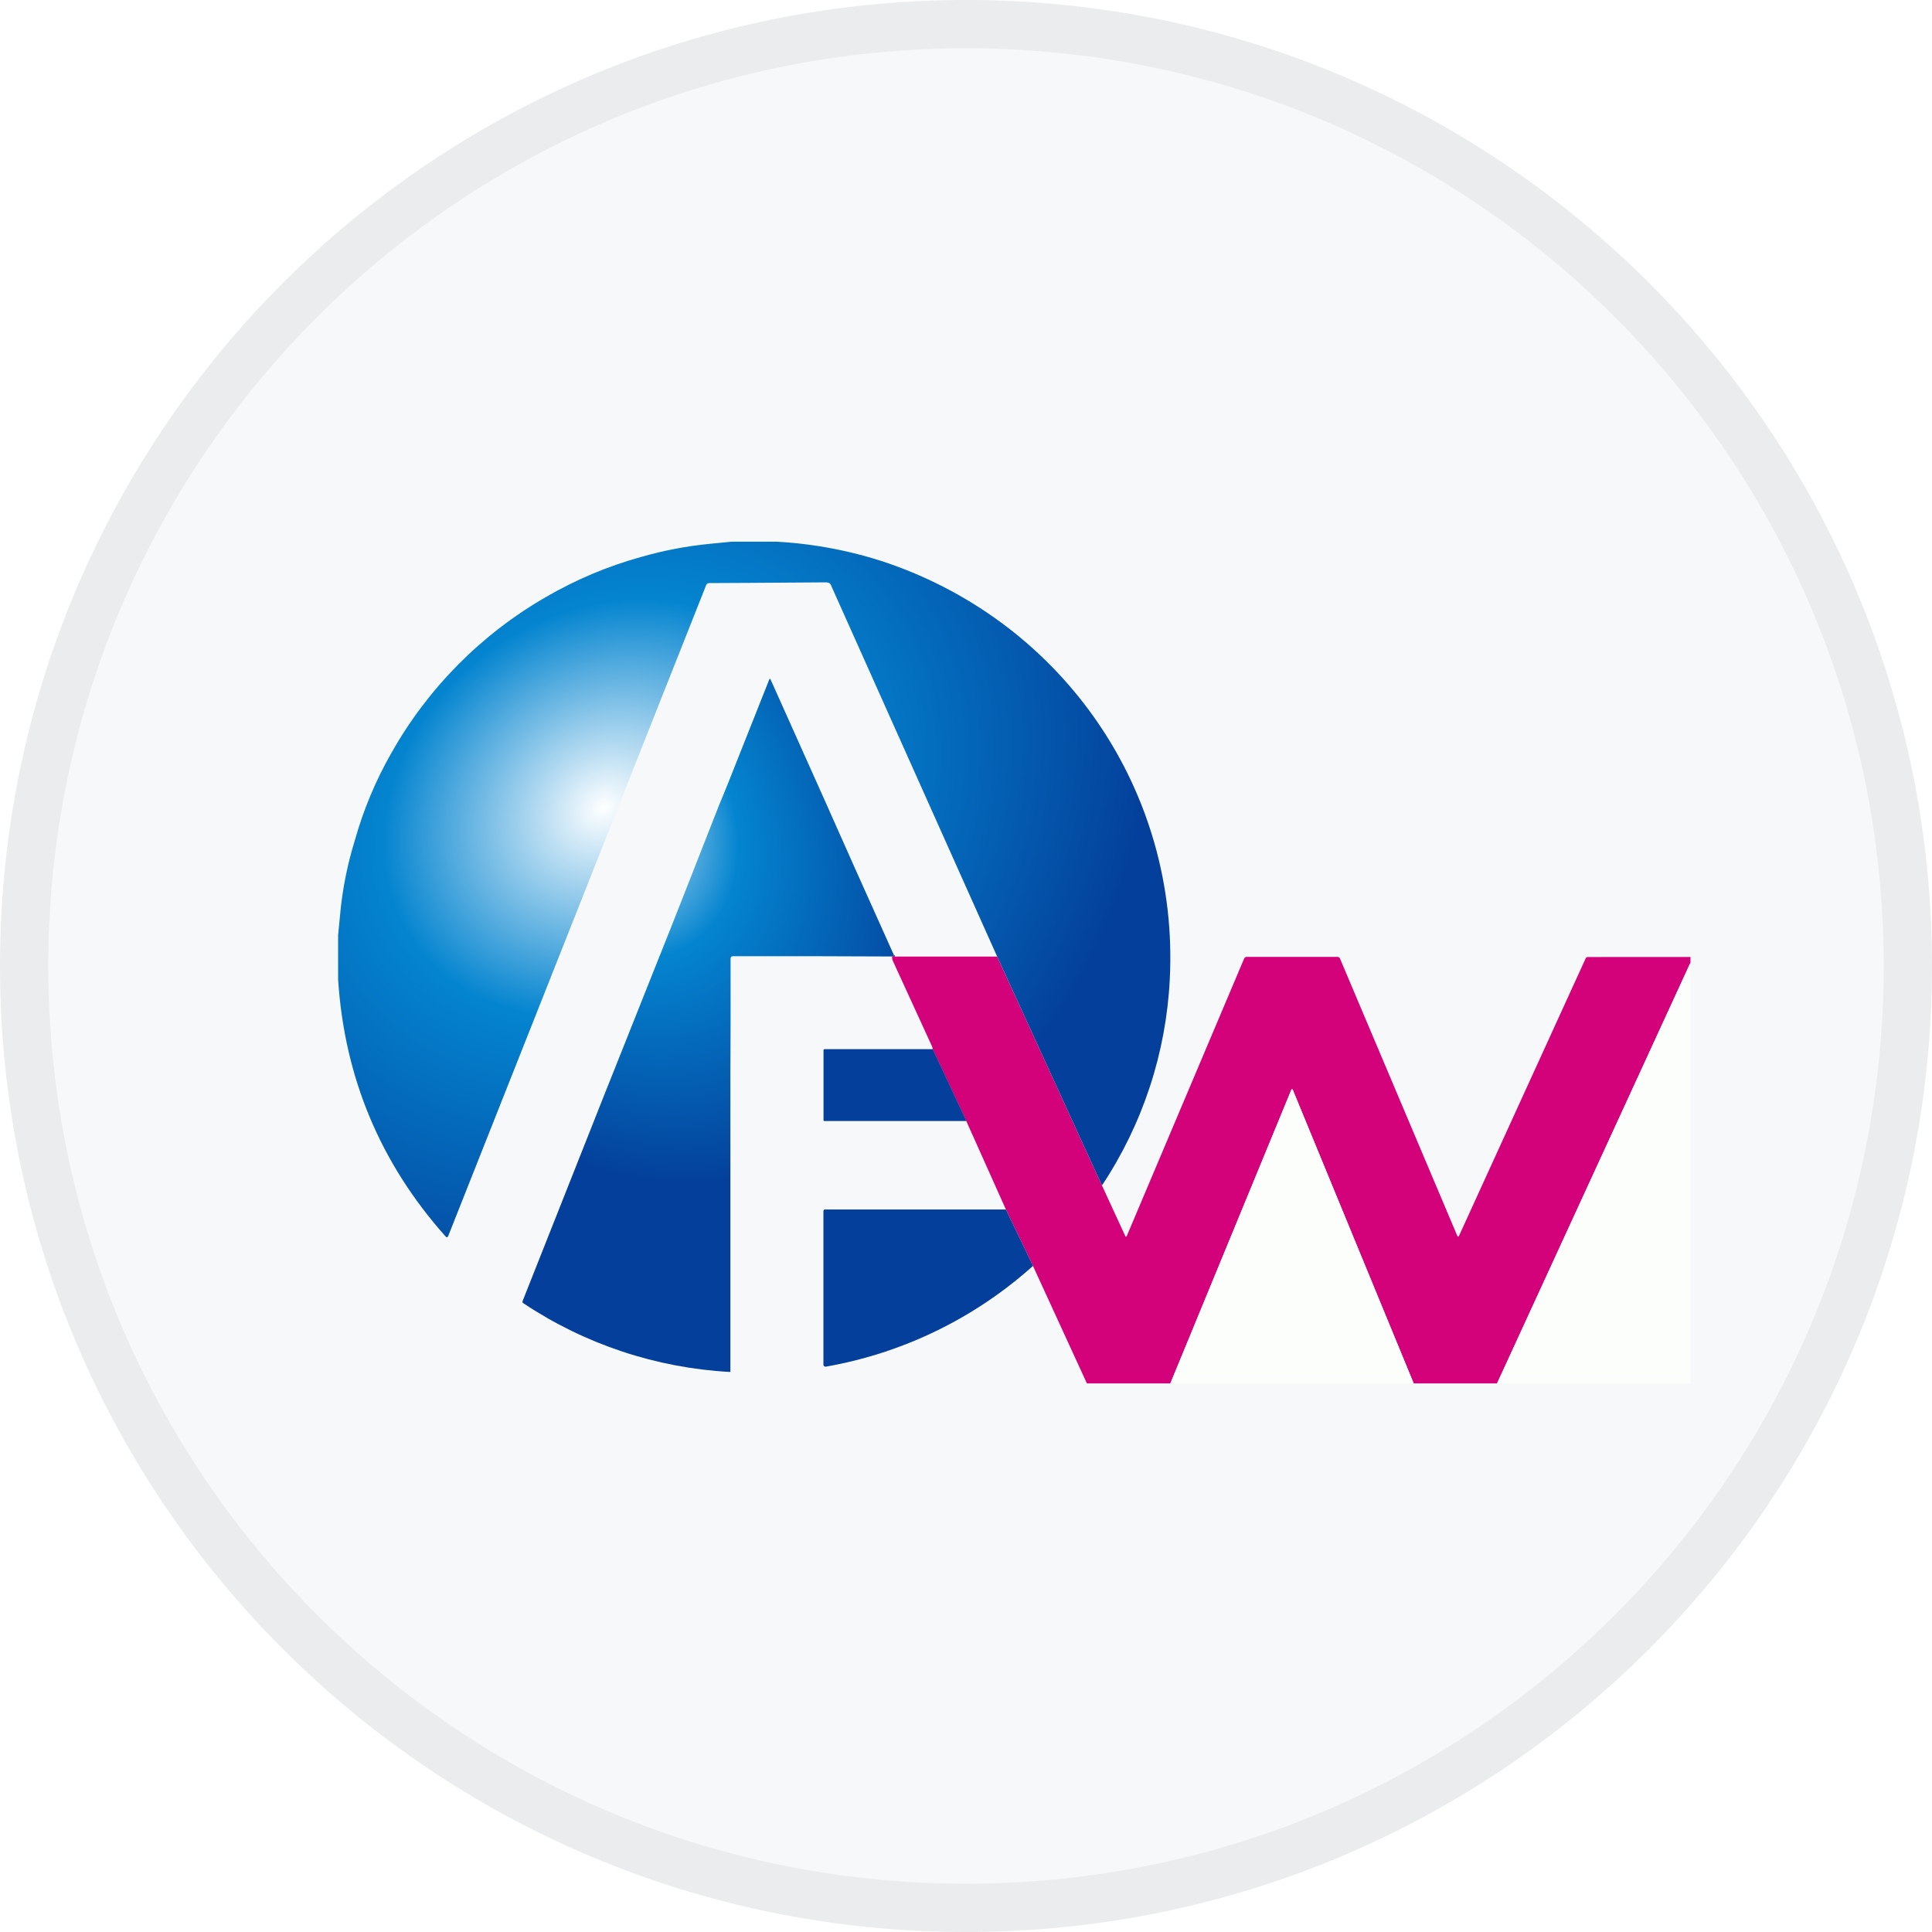
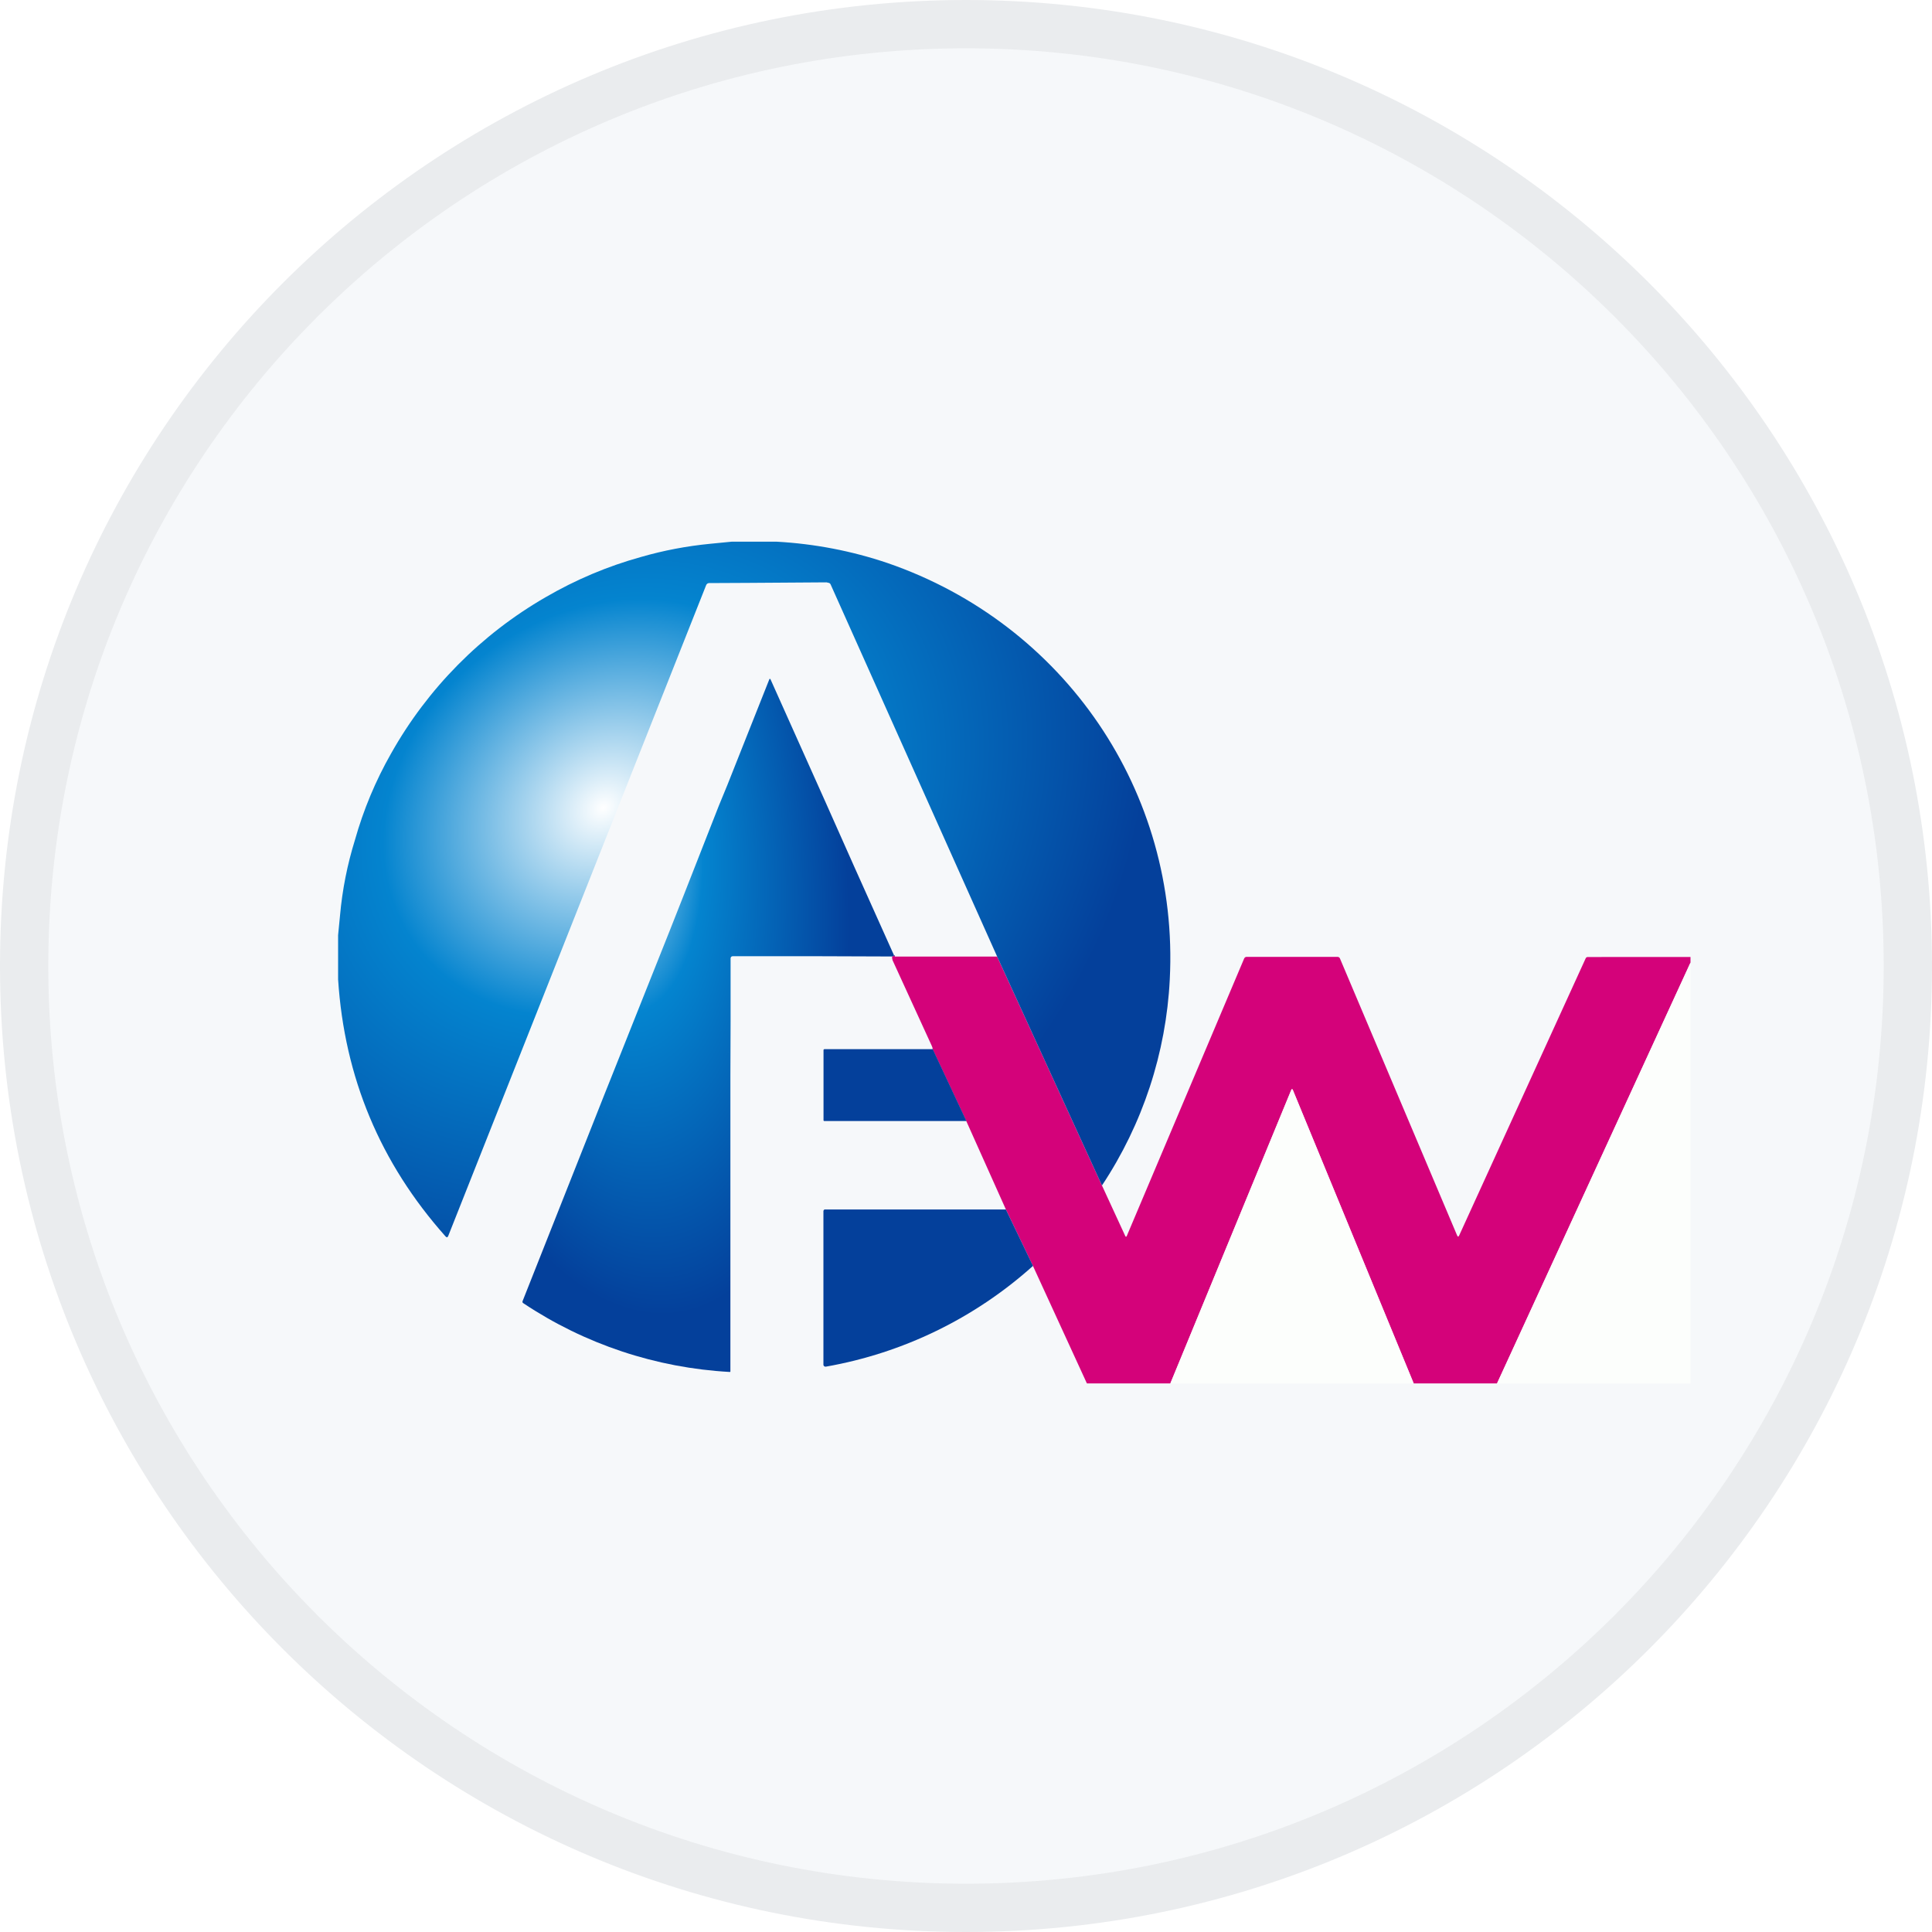
<svg xmlns="http://www.w3.org/2000/svg" width="40" height="40" viewBox="0 0 40 40" fill="none">
  <circle cx="20" cy="20" r="20" fill="#F6F8FA" />
  <path d="M18.521 19.805H20.645L22.814 24.542L23.3 25.596C23.302 25.599 23.305 25.602 23.308 25.603C23.312 25.605 23.316 25.605 23.319 25.603C23.322 25.602 23.325 25.599 23.326 25.596L25.759 19.845C25.764 19.835 25.77 19.826 25.779 19.82C25.788 19.814 25.799 19.811 25.809 19.811H27.691C27.703 19.811 27.714 19.814 27.723 19.82C27.732 19.826 27.739 19.835 27.743 19.846L30.167 25.576C30.182 25.61 30.196 25.611 30.212 25.576L32.83 19.841C32.833 19.833 32.839 19.825 32.847 19.821C32.855 19.816 32.864 19.813 32.873 19.814L35 19.813V19.929L30.994 28.642H29.269L26.768 22.57C26.756 22.542 26.745 22.542 26.733 22.57L24.231 28.642H22.503L21.386 26.209L20.826 25.041L20.007 23.213L19.31 21.725C19.31 21.702 19.304 21.679 19.294 21.659C19.023 21.067 18.752 20.475 18.48 19.882C18.472 19.858 18.468 19.832 18.471 19.806C18.526 19.773 18.541 19.773 18.521 19.805Z" fill="#D4027A" />
  <path d="M35 19.929V28.642H30.995L35 19.929Z" fill="#FCFEFC" />
  <path d="M29.269 28.642H24.231L26.733 22.569C26.745 22.541 26.756 22.541 26.768 22.569L29.269 28.642Z" fill="#FCFEFC" />
  <path d="M18.378 11.658C17.635 11.406 16.861 11.258 16.078 11.215L15.149 11.215L14.709 11.258C14.222 11.305 13.74 11.396 13.27 11.532C12.58 11.723 11.918 12.003 11.299 12.363C9.96 13.134 8.854 14.253 8.097 15.6C7.776 16.164 7.525 16.765 7.349 17.39C7.191 17.898 7.087 18.422 7.04 18.952L7 19.362V20.277C7.131 22.306 7.872 24.08 9.223 25.597C9.248 25.625 9.267 25.622 9.281 25.587L14.62 12.115C14.625 12.102 14.633 12.092 14.644 12.084C14.655 12.077 14.668 12.072 14.681 12.072L15.485 12.068L17.111 12.057L17.156 12.067C17.165 12.069 17.174 12.073 17.181 12.078C17.188 12.084 17.193 12.092 17.197 12.1L20.646 19.807L22.815 24.544C23.658 23.274 24.143 21.8 24.219 20.277C24.418 16.393 22.035 12.919 18.378 11.658Z" fill="url(#paint0_radial_18553_55777)" />
  <path d="M18.512 19.784L17.689 17.95L17.082 16.586L15.951 14.061C15.95 14.058 15.948 14.056 15.945 14.055C15.942 14.054 15.939 14.054 15.936 14.055C15.933 14.056 15.931 14.059 15.929 14.062L15.504 15.132L15.058 16.256L14.881 16.686L14.153 18.541L13.87 19.258L13.38 20.487L12.907 21.675L12.616 22.405L12.519 22.647L12.262 23.297L10.82 26.937C10.817 26.945 10.816 26.954 10.818 26.962C10.821 26.97 10.826 26.977 10.834 26.981C12.106 27.83 13.584 28.322 15.111 28.405C15.119 28.405 15.122 28.402 15.122 28.395V22.947V22.266L15.126 21.148V19.842C15.126 19.836 15.127 19.831 15.129 19.825C15.131 19.82 15.134 19.815 15.138 19.811C15.143 19.806 15.147 19.803 15.153 19.801C15.158 19.799 15.164 19.797 15.17 19.797H16.783L18.476 19.803C18.488 19.796 18.5 19.789 18.512 19.784ZM15.084 21.78C15.083 21.778 15.081 21.776 15.078 21.774L15.084 21.78ZM15.07 21.77C15.068 21.768 15.066 21.767 15.063 21.766C15.065 21.767 15.066 21.768 15.068 21.77H15.07ZM15.054 21.765C15.049 21.764 15.045 21.764 15.04 21.765H15.049H15.054ZM15.089 21.787C15.091 21.789 15.092 21.792 15.093 21.795C15.091 21.792 15.089 21.79 15.087 21.787L15.089 21.787ZM12.623 22.716H12.616C12.618 22.717 12.621 22.717 12.623 22.716Z" fill="url(#paint1_radial_18553_55777)" />
  <path d="M18.512 19.784L18.52 19.802C18.532 19.783 18.529 19.777 18.512 19.784Z" fill="#04409B" />
  <path d="M17.05 21.745V23.193C17.05 23.198 17.052 23.202 17.055 23.205C17.058 23.208 17.062 23.21 17.067 23.21H20.009L19.312 21.722H17.069C17.066 21.722 17.063 21.723 17.061 21.724C17.058 21.726 17.056 21.728 17.054 21.73C17.052 21.732 17.051 21.734 17.05 21.737C17.05 21.74 17.05 21.743 17.05 21.745Z" fill="#04409B" />
  <path d="M17.089 25.041C17.083 25.04 17.078 25.04 17.073 25.042C17.067 25.043 17.062 25.046 17.058 25.05C17.055 25.054 17.052 25.059 17.05 25.064C17.048 25.07 17.047 25.075 17.048 25.081V28.252C17.048 28.255 17.048 28.257 17.048 28.26C17.05 28.271 17.057 28.281 17.066 28.288C17.076 28.294 17.087 28.297 17.099 28.295C18.695 28.015 20.181 27.292 21.387 26.209L20.826 25.041H17.089Z" fill="#04409B" />
  <circle cx="20" cy="20" r="19.5" stroke="black" stroke-opacity="0.05" />
  <defs>
    <radialGradient id="paint0_radial_18553_55777" cx="0" cy="0" r="1" gradientUnits="userSpaceOnUse" gradientTransform="translate(12.5 16.7148) rotate(53.1301) scale(10 11.9649)">
      <stop stop-color="white" />
      <stop offset="0.404" stop-color="#0484CF" />
      <stop offset="1" stop-color="#04409B" />
    </radialGradient>
-     <radialGradient id="paint1_radial_18553_55777" cx="0" cy="0" r="1" gradientUnits="userSpaceOnUse" gradientTransform="translate(12.4999 16.7148) rotate(57.2648) scale(8.32166 6.2642)">
+     <radialGradient id="paint1_radial_18553_55777" cx="0" cy="0" r="1" gradientTransform="matrix(4.5 7 -2.36969 7.89793 12.4999 16.7148)" gradientUnits="userSpaceOnUse">
      <stop stop-color="white" />
      <stop offset="0.404" stop-color="#0484CF" />
      <stop offset="1" stop-color="#04409B" />
    </radialGradient>
  </defs>
</svg>
